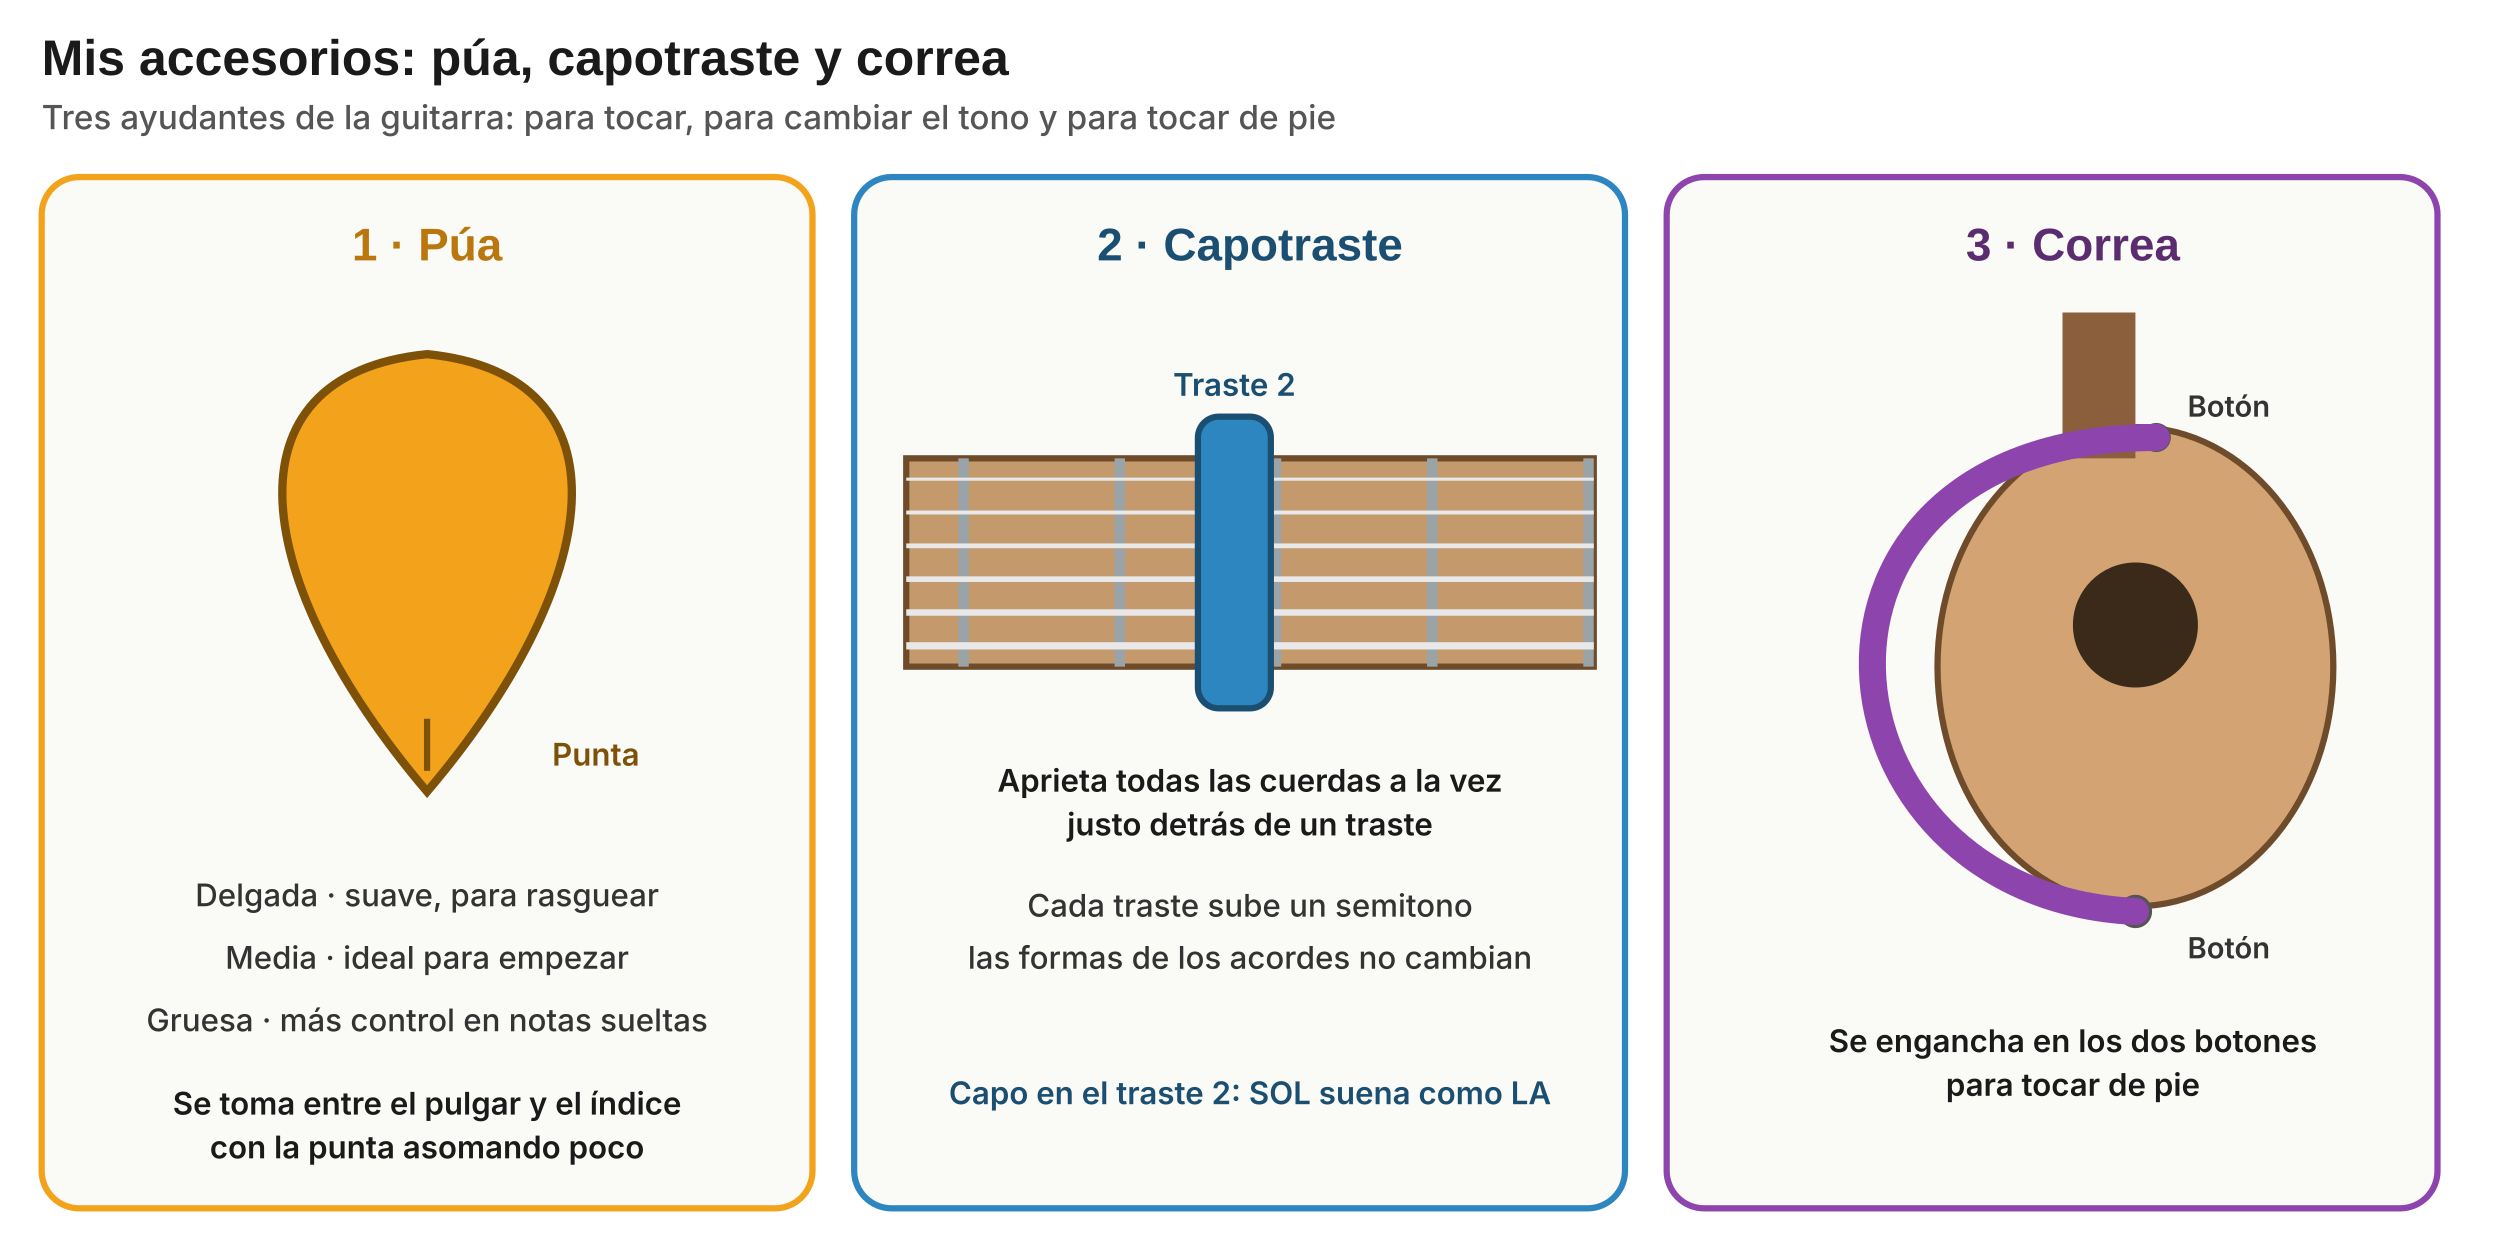
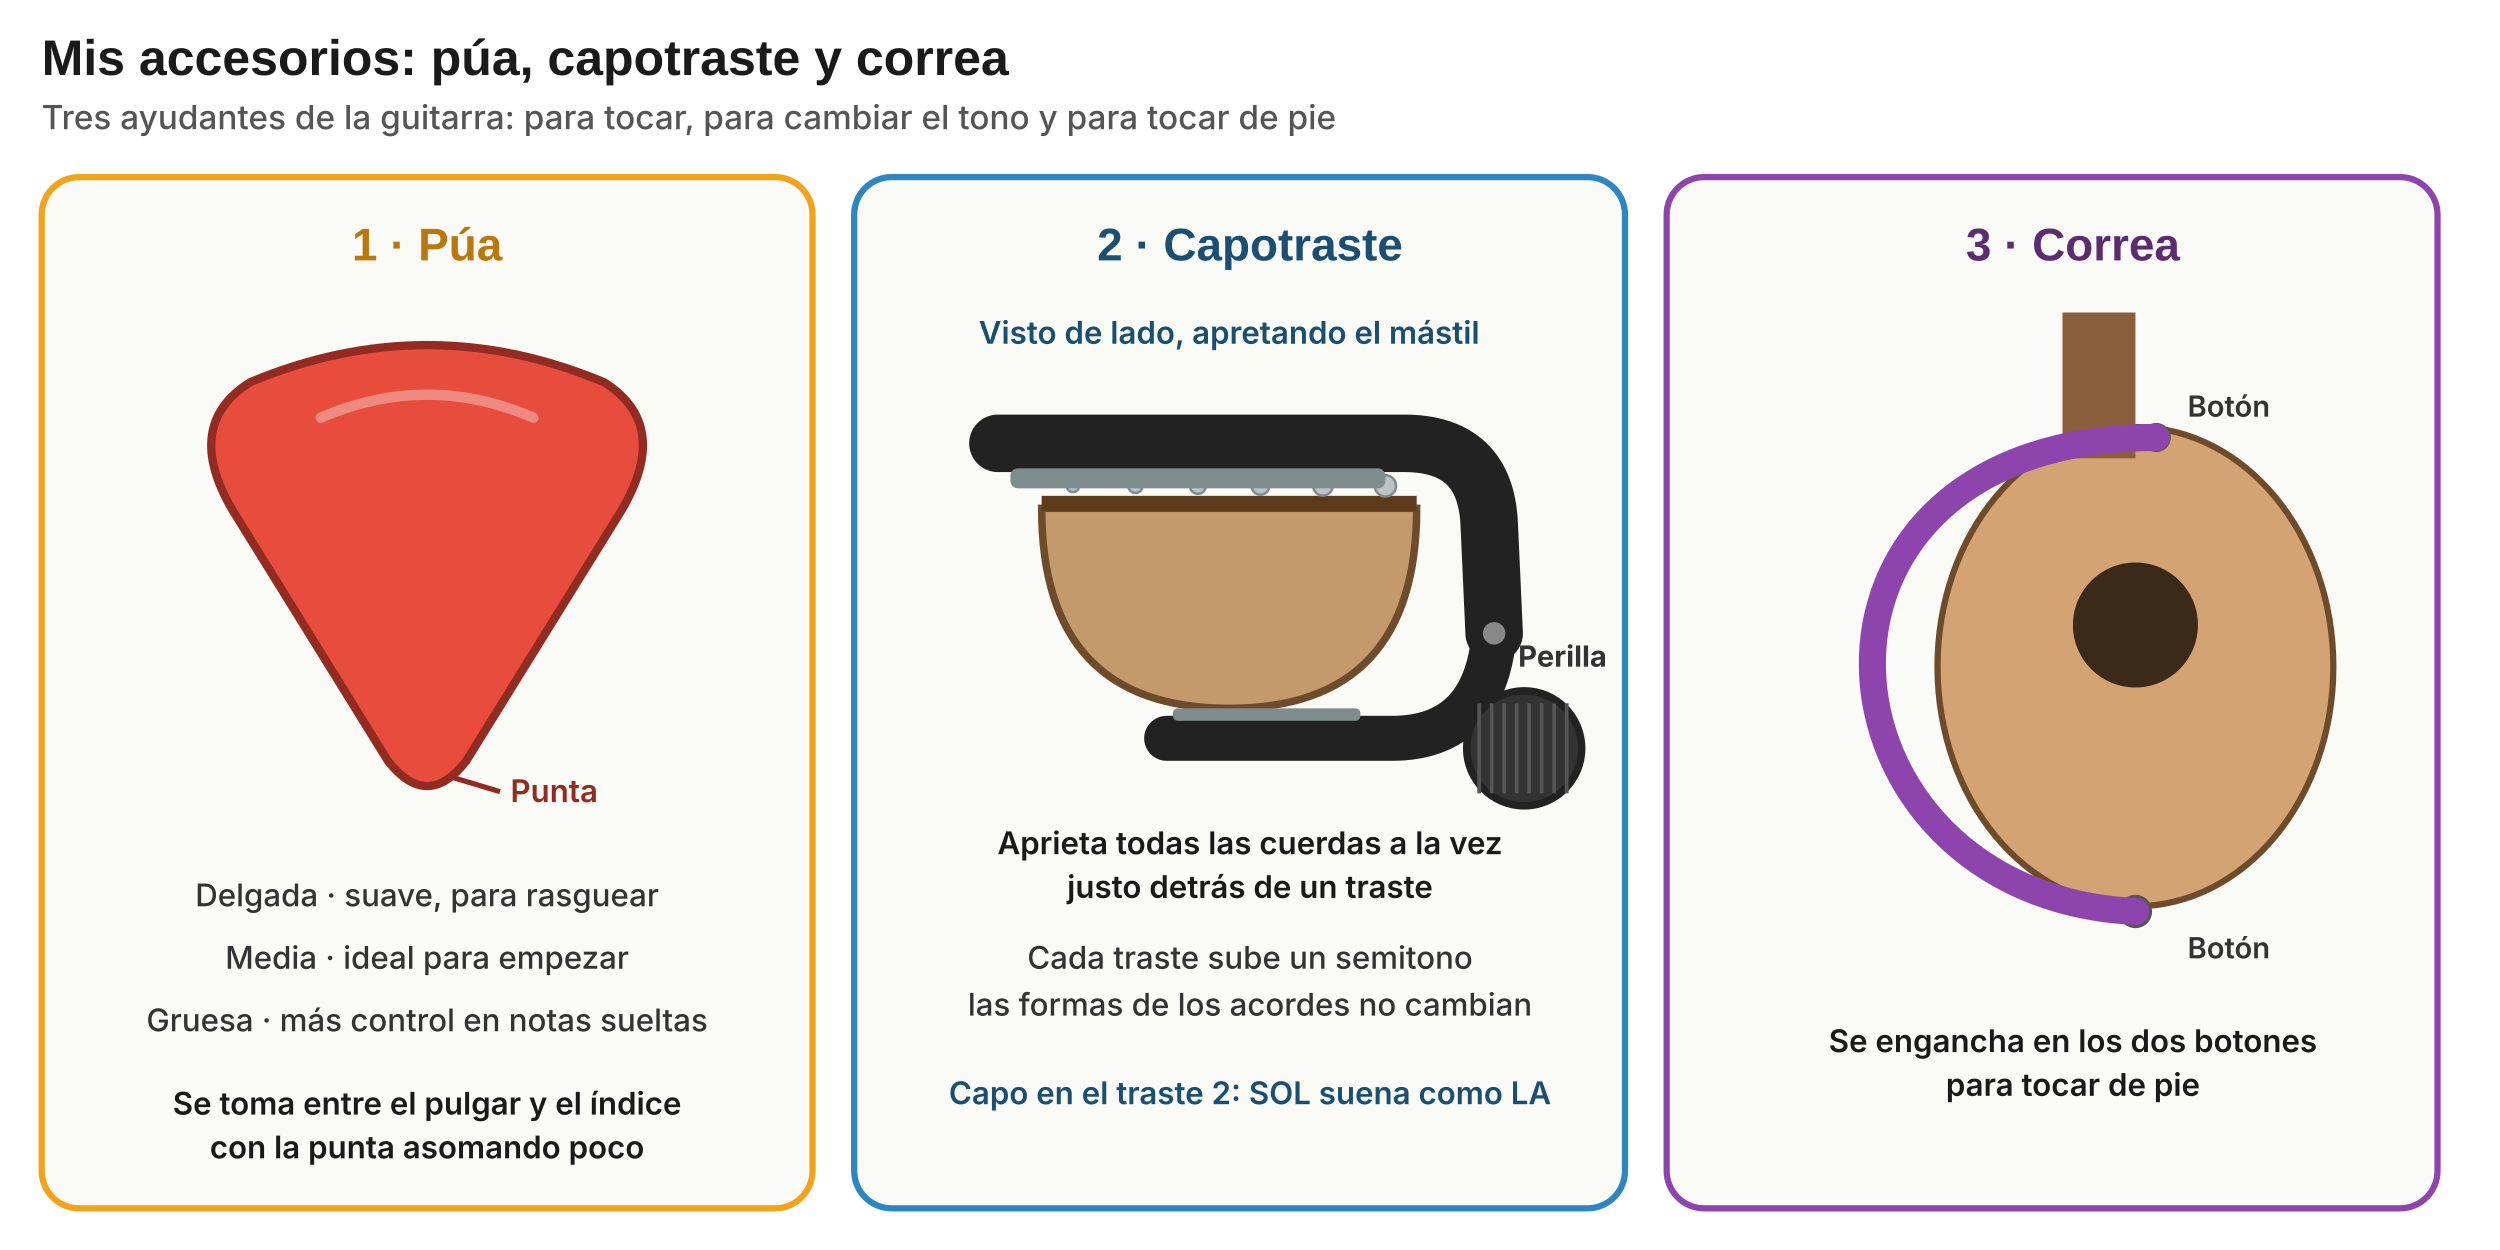
<svg xmlns="http://www.w3.org/2000/svg" width="2400" height="1200" viewBox="0 0 2400 1200" role="img" aria-label="Mis accesorios: púa, capotraste y correa">
  <rect width="2400" height="1200" fill="#FFFFFF" />
  <text x="40" y="72" font-family="Poppins, Montserrat, 'Trebuchet MS', Arial, sans-serif" font-size="48" font-weight="700" fill="#1A1A1A" text-anchor="start">Mis accesorios: púa, capotraste y correa</text>
  <text x="40" y="124" font-family="Inter, 'Segoe UI', Arial, sans-serif" font-size="32" font-weight="500" fill="#555" text-anchor="start">Tres ayudantes de la guitarra: para tocar, para cambiar el tono y para tocar de pie</text>
  <rect x="40" y="170" width="740" height="990" rx="36" fill="#FAFAF7" stroke="#F2A31B" stroke-width="6" />
  <rect x="820" y="170" width="740" height="990" rx="36" fill="#FAFAF7" stroke="#2E86C1" stroke-width="6" />
  <rect x="1600" y="170" width="740" height="990" rx="36" fill="#FAFAF7" stroke="#8E44AD" stroke-width="6" />
  <text x="410" y="250" font-family="Poppins, Montserrat, 'Trebuchet MS', Arial, sans-serif" font-size="44" font-weight="700" fill="#B9770E" text-anchor="middle">1 · Púa</text>
-   <path d="M410 760 C240 560 210 360 410 340 C610 360 580 560 410 760 Z" fill="#F2A31B" stroke="#7E5109" stroke-width="8" />
-   <path d="M410 740 L410 690" stroke="#7E5109" stroke-width="6" />
-   <text x="530" y="735" font-family="Inter, 'Segoe UI', Arial, sans-serif" font-size="30" font-weight="600" fill="#7E5109" text-anchor="start">Punta</text>
+   <g transform="translate(410 520) rotate(0) scale(1.7)">
+     <path d="M-100 -90 Q0 -132 100 -90 Q138 -66 110 -18 L22 124 Q0 152 -22 124 L-110 -18 Q-138 -66 -100 -90 Z" fill="#E74C3C" stroke="#922B21" stroke-width="4.7" />
+     <path d="M-60 -70 Q0 -96 60 -70" fill="none" stroke="#FFFFFF" stroke-opacity=".35" stroke-width="5.9" stroke-linecap="round" />
+   </g>
+   <path d="M480 760 L430 745" stroke="#922B21" stroke-width="5" />
+   <text x="490" y="770" font-family="Inter, 'Segoe UI', Arial, sans-serif" font-size="30" font-weight="600" fill="#922B21" text-anchor="start">Punta</text>
  <text x="410" y="870" font-family="Inter, 'Segoe UI', Arial, sans-serif" font-size="30" font-weight="500" fill="#333" text-anchor="middle">Delgada · suave, para rasguear</text>
  <text x="410" y="930" font-family="Inter, 'Segoe UI', Arial, sans-serif" font-size="30" font-weight="500" fill="#333" text-anchor="middle">Media · ideal para empezar</text>
  <text x="410" y="990" font-family="Inter, 'Segoe UI', Arial, sans-serif" font-size="30" font-weight="500" fill="#333" text-anchor="middle">Gruesa · más control en notas sueltas</text>
  <text x="410" y="1070" font-family="Inter, 'Segoe UI', Arial, sans-serif" font-size="30" font-weight="600" fill="#1A1A1A" text-anchor="middle">Se toma entre el pulgar y el índice</text>
  <text x="410" y="1112" font-family="Inter, 'Segoe UI', Arial, sans-serif" font-size="30" font-weight="600" fill="#1A1A1A" text-anchor="middle">con la punta asomando poco</text>
  <text x="1200" y="250" font-family="Poppins, Montserrat, 'Trebuchet MS', Arial, sans-serif" font-size="44" font-weight="700" fill="#1B4F72" text-anchor="middle">2 · Capotraste</text>
-   <rect x="870" y="440" width="660" height="200" fill="#C49A6C" stroke="#6E4B2A" stroke-width="6" />
-   <rect x="920" y="440" width="10" height="200" fill="#9AA3A8" />
-   <rect x="1070" y="440" width="10" height="200" fill="#9AA3A8" />
-   <rect x="1220" y="440" width="10" height="200" fill="#9AA3A8" />
-   <rect x="1370" y="440" width="10" height="200" fill="#9AA3A8" />
-   <rect x="1520" y="440" width="10" height="200" fill="#9AA3A8" />
-   <line x1="870" y1="460" x2="1530" y2="460" stroke="#E8E8E8" stroke-width="3.0" />
-   <line x1="870" y1="492" x2="1530" y2="492" stroke="#E8E8E8" stroke-width="3.8" />
-   <line x1="870" y1="524" x2="1530" y2="524" stroke="#E8E8E8" stroke-width="4.6" />
-   <line x1="870" y1="556" x2="1530" y2="556" stroke="#E8E8E8" stroke-width="5.4" />
-   <line x1="870" y1="588" x2="1530" y2="588" stroke="#E8E8E8" stroke-width="6.2" />
-   <line x1="870" y1="620" x2="1530" y2="620" stroke="#E8E8E8" stroke-width="7.0" />
-   <rect x="1150" y="400" width="70" height="280" rx="20" fill="#2E86C1" stroke="#1B4F72" stroke-width="6" />
-   <text x="1185" y="380" font-family="Inter, 'Segoe UI', Arial, sans-serif" font-size="30" font-weight="600" fill="#1B4F72" text-anchor="middle">Traste 2</text>
-   <text x="1200" y="760" font-family="Inter, 'Segoe UI', Arial, sans-serif" font-size="30" font-weight="600" fill="#1A1A1A" text-anchor="middle">Aprieta todas las cuerdas a la vez</text>
-   <text x="1200" y="802" font-family="Inter, 'Segoe UI', Arial, sans-serif" font-size="30" font-weight="600" fill="#1A1A1A" text-anchor="middle">justo detrás de un traste</text>
-   <text x="1200" y="880" font-family="Inter, 'Segoe UI', Arial, sans-serif" font-size="30" font-weight="500" fill="#333" text-anchor="middle">Cada traste sube un semitono</text>
-   <text x="1200" y="930" font-family="Inter, 'Segoe UI', Arial, sans-serif" font-size="30" font-weight="500" fill="#333" text-anchor="middle">las formas de los acordes no cambian</text>
+   <g transform="translate(1180 560) scale(1.2)">
+     <path d="M-150 -60 L150 -60 Q150 100 0 100 Q-150 100 -150 -60 Z" fill="#C49A6C" stroke="#6E4B2A" stroke-width="6" />
+     <rect x="-150" y="-70" width="300" height="12" fill="#5D3A1A" />
+     <circle cx="-125" cy="-78" r="5.0" fill="#BDC3C7" stroke="#7F8C8D" stroke-width="2" />
+     <circle cx="-75" cy="-78" r="5.7" fill="#BDC3C7" stroke="#7F8C8D" stroke-width="2" />
+     <circle cx="-25" cy="-78" r="6.4" fill="#BDC3C7" stroke="#7F8C8D" stroke-width="2" />
+     <circle cx="25" cy="-78" r="7.1" fill="#BDC3C7" stroke="#7F8C8D" stroke-width="2" />
+     <circle cx="75" cy="-78" r="7.8" fill="#BDC3C7" stroke="#7F8C8D" stroke-width="2" />
+     <circle cx="125" cy="-78" r="8.5" fill="#BDC3C7" stroke="#7F8C8D" stroke-width="2" />
+   </g>
+   <g transform="translate(1180 560) scale(1.2)">
+     <path d="M-185 -112 L140 -112 Q205 -112 208 -48 L212 40" fill="none" stroke="#222222" stroke-width="46" stroke-linecap="round" stroke-linejoin="round" />
+     <rect x="-175" y="-92" width="300" height="16" rx="6" fill="#7F8C8D" />
+     <g transform="rotate(0 212 40)">
+       <path d="M212 40 Q205 124 130 124 L-50 124" fill="none" stroke="#222222" stroke-width="36" stroke-linecap="round" />
+       <rect x="-45" y="100" width="150" height="10" rx="4" fill="#7F8C8D" />
+       <circle cx="236" cy="132" r="46" fill="#333" stroke="#222222" stroke-width="6" />
+       <line x1="200" y1="96" x2="200" y2="168" stroke="#555" stroke-width="3" />
+       <line x1="210" y1="96" x2="210" y2="168" stroke="#555" stroke-width="3" />
+       <line x1="220" y1="96" x2="220" y2="168" stroke="#555" stroke-width="3" />
+       <line x1="230" y1="96" x2="230" y2="168" stroke="#555" stroke-width="3" />
+       <line x1="240" y1="96" x2="240" y2="168" stroke="#555" stroke-width="3" />
+       <line x1="250" y1="96" x2="250" y2="168" stroke="#555" stroke-width="3" />
+       <line x1="260" y1="96" x2="260" y2="168" stroke="#555" stroke-width="3" />
+       <line x1="270" y1="96" x2="270" y2="168" stroke="#555" stroke-width="3" />
+       <circle cx="212" cy="40" r="9" fill="#888" />
+     </g>
+   </g>
+   <text x="1180" y="330" font-family="Inter, 'Segoe UI', Arial, sans-serif" font-size="30" font-weight="600" fill="#1B4F72" text-anchor="middle">Visto de lado, apretando el mástil</text>
+   <text x="1500" y="640" font-family="Inter, 'Segoe UI', Arial, sans-serif" font-size="28" font-weight="700" fill="#333" text-anchor="middle">Perilla</text>
+   <text x="1200" y="820" font-family="Inter, 'Segoe UI', Arial, sans-serif" font-size="30" font-weight="600" fill="#1A1A1A" text-anchor="middle">Aprieta todas las cuerdas a la vez</text>
+   <text x="1200" y="862" font-family="Inter, 'Segoe UI', Arial, sans-serif" font-size="30" font-weight="600" fill="#1A1A1A" text-anchor="middle">justo detrás de un traste</text>
+   <text x="1200" y="930" font-family="Inter, 'Segoe UI', Arial, sans-serif" font-size="30" font-weight="500" fill="#333" text-anchor="middle">Cada traste sube un semitono</text>
+   <text x="1200" y="975" font-family="Inter, 'Segoe UI', Arial, sans-serif" font-size="30" font-weight="500" fill="#333" text-anchor="middle">las formas de los acordes no cambian</text>
  <text x="1200" y="1060" font-family="Inter, 'Segoe UI', Arial, sans-serif" font-size="30" font-weight="600" fill="#1B4F72" text-anchor="middle">Capo en el traste 2: SOL suena como LA</text>
  <text x="1990" y="250" font-family="Poppins, Montserrat, 'Trebuchet MS', Arial, sans-serif" font-size="44" font-weight="700" fill="#5B2C6F" text-anchor="middle">3 · Correa</text>
  <ellipse cx="2050" cy="640" rx="190" ry="230" fill="#D4A373" stroke="#6E4B2A" stroke-width="6" />
  <circle cx="2050" cy="600" r="60" fill="#3B2A1A" />
  <rect x="1980" y="300" width="70" height="140" fill="#8B5E3C" />
  <circle cx="2050" cy="875" r="16" fill="#555" />
  <circle cx="2070" cy="420" r="14" fill="#555" />
  <path d="M2050 875 C1730 860 1690 420 2070 420" fill="none" stroke="#8E44AD" stroke-width="26" stroke-linecap="round" />
  <text x="2100" y="920" font-family="Inter, 'Segoe UI', Arial, sans-serif" font-size="28" font-weight="600" fill="#333" text-anchor="start">Botón</text>
  <text x="2100" y="400" font-family="Inter, 'Segoe UI', Arial, sans-serif" font-size="28" font-weight="600" fill="#333" text-anchor="start">Botón</text>
  <text x="1990" y="1010" font-family="Inter, 'Segoe UI', Arial, sans-serif" font-size="30" font-weight="600" fill="#1A1A1A" text-anchor="middle">Se engancha en los dos botones</text>
  <text x="1990" y="1052" font-family="Inter, 'Segoe UI', Arial, sans-serif" font-size="30" font-weight="600" fill="#1A1A1A" text-anchor="middle">para tocar de pie</text>
</svg>
